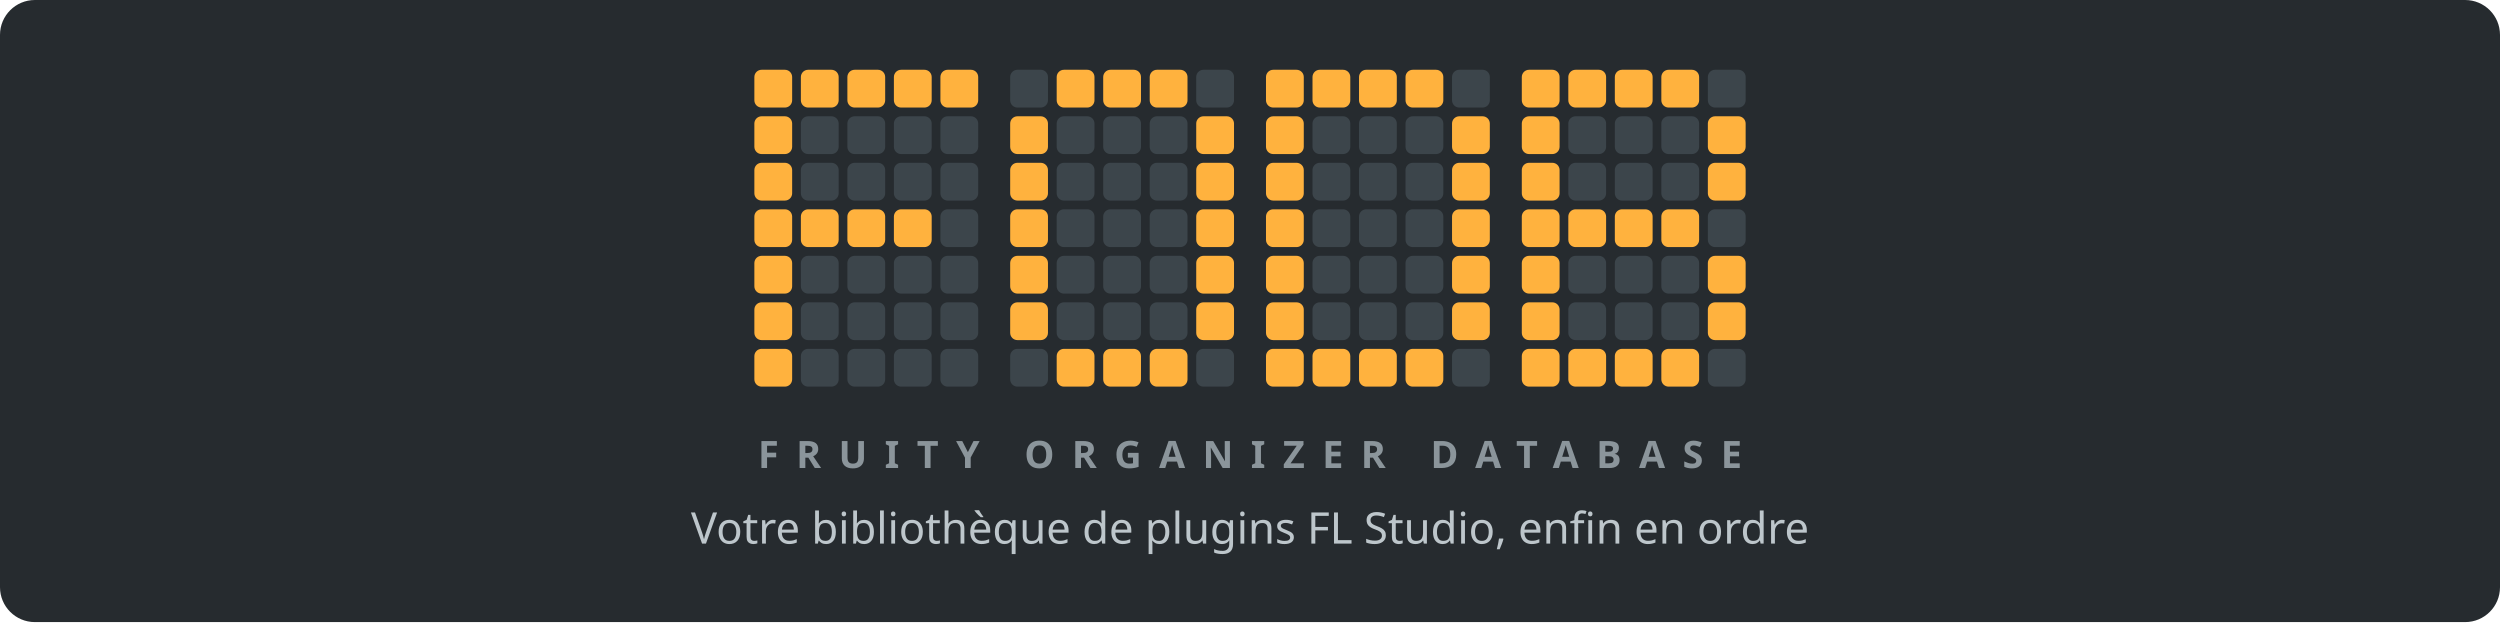
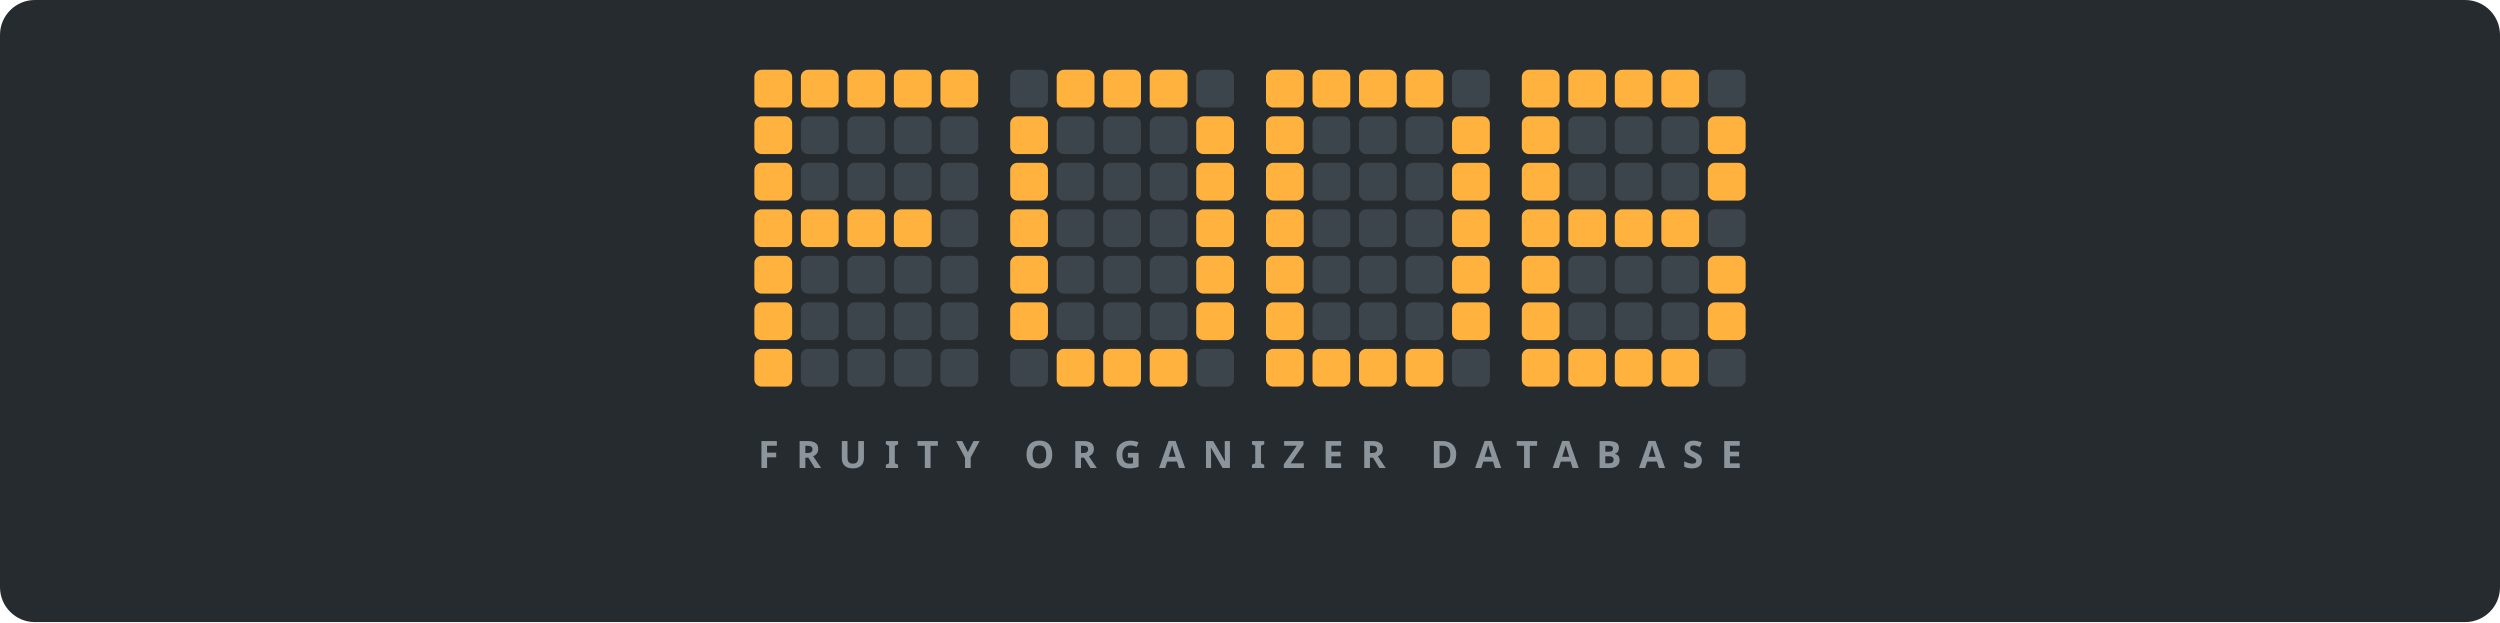
<svg xmlns="http://www.w3.org/2000/svg" viewBox="0 0 860 214" width="860" height="214" role="img" aria-label="FODB">
  <style>
.on{fill:#FFB23E;animation:hit 3.2s ease-out infinite}
.off{fill:#3C454B;animation:tick 3.2s ease-out infinite}
.title{font:600 13px Segoe UI, Noto Sans, Helvetica, Arial, sans-serif;letter-spacing:6px;fill:#8B959B}
- .tag{font:15px Segoe UI, Noto Sans, Helvetica, Arial, sans-serif;fill:#BDC6CB;animation:rise 1.1s ease-out both}
+ .tag{font:15px Segoe UI, Noto Sans, Helvetica, Arial, sans-serif;fill:#BDC6CB;opacity:0;animation:slogan 12s ease-in-out infinite both}
@keyframes hit{0%,100%{fill:#FFB23E;opacity:.86}4%{fill:#FFE3AE;opacity:1}20%{fill:#FFB23E;opacity:.86}}
@keyframes tick{0%,100%{fill:#3C454B}4%{fill:#6A747A}18%{fill:#3C454B}}
- @keyframes rise{from{opacity:0;transform:translateY(8px)}to{opacity:1;transform:none}}
- @media (prefers-reduced-motion:reduce){.on,.off,.tag{animation:none}}
+ @keyframes slogan{0%{opacity:0;transform:translateY(8px)}3%,30%{opacity:1;transform:none}33%,100%{opacity:0;transform:translateY(-6px)}}
+ @media (prefers-reduced-motion:reduce){.on,.off,.tag{animation:none}.first{opacity:1}}
</style>
  <rect width="860" height="214" rx="12" fill="#262B2F" />
  <rect class="on" x="259.5" y="24" width="13" height="13" rx="2.5" style="animation-delay:0.00s" />
  <rect class="on" x="275.5" y="24" width="13" height="13" rx="2.5" style="animation-delay:0.11s" />
  <rect class="on" x="291.5" y="24" width="13" height="13" rx="2.5" style="animation-delay:0.22s" />
  <rect class="on" x="307.5" y="24" width="13" height="13" rx="2.5" style="animation-delay:0.32s" />
  <rect class="on" x="323.5" y="24" width="13" height="13" rx="2.5" style="animation-delay:0.43s" />
  <rect class="on" x="259.5" y="40" width="13" height="13" rx="2.5" style="animation-delay:0.00s" />
  <rect class="off" x="275.5" y="40" width="13" height="13" rx="2.5" style="animation-delay:0.11s" />
  <rect class="off" x="291.5" y="40" width="13" height="13" rx="2.5" style="animation-delay:0.22s" />
  <rect class="off" x="307.5" y="40" width="13" height="13" rx="2.5" style="animation-delay:0.32s" />
  <rect class="off" x="323.5" y="40" width="13" height="13" rx="2.5" style="animation-delay:0.43s" />
  <rect class="on" x="259.5" y="56" width="13" height="13" rx="2.5" style="animation-delay:0.00s" />
  <rect class="off" x="275.5" y="56" width="13" height="13" rx="2.5" style="animation-delay:0.11s" />
  <rect class="off" x="291.5" y="56" width="13" height="13" rx="2.5" style="animation-delay:0.22s" />
  <rect class="off" x="307.5" y="56" width="13" height="13" rx="2.5" style="animation-delay:0.32s" />
  <rect class="off" x="323.5" y="56" width="13" height="13" rx="2.5" style="animation-delay:0.43s" />
  <rect class="on" x="259.5" y="72" width="13" height="13" rx="2.5" style="animation-delay:0.00s" />
  <rect class="on" x="275.5" y="72" width="13" height="13" rx="2.5" style="animation-delay:0.11s" />
  <rect class="on" x="291.5" y="72" width="13" height="13" rx="2.5" style="animation-delay:0.22s" />
  <rect class="on" x="307.5" y="72" width="13" height="13" rx="2.5" style="animation-delay:0.32s" />
  <rect class="off" x="323.5" y="72" width="13" height="13" rx="2.5" style="animation-delay:0.43s" />
  <rect class="on" x="259.5" y="88" width="13" height="13" rx="2.5" style="animation-delay:0.00s" />
  <rect class="off" x="275.5" y="88" width="13" height="13" rx="2.5" style="animation-delay:0.11s" />
  <rect class="off" x="291.5" y="88" width="13" height="13" rx="2.5" style="animation-delay:0.22s" />
  <rect class="off" x="307.5" y="88" width="13" height="13" rx="2.5" style="animation-delay:0.32s" />
  <rect class="off" x="323.5" y="88" width="13" height="13" rx="2.5" style="animation-delay:0.43s" />
  <rect class="on" x="259.5" y="104" width="13" height="13" rx="2.5" style="animation-delay:0.00s" />
  <rect class="off" x="275.5" y="104" width="13" height="13" rx="2.5" style="animation-delay:0.11s" />
  <rect class="off" x="291.5" y="104" width="13" height="13" rx="2.5" style="animation-delay:0.22s" />
  <rect class="off" x="307.5" y="104" width="13" height="13" rx="2.5" style="animation-delay:0.32s" />
  <rect class="off" x="323.5" y="104" width="13" height="13" rx="2.5" style="animation-delay:0.43s" />
  <rect class="on" x="259.5" y="120" width="13" height="13" rx="2.5" style="animation-delay:0.00s" />
  <rect class="off" x="275.5" y="120" width="13" height="13" rx="2.5" style="animation-delay:0.11s" />
  <rect class="off" x="291.5" y="120" width="13" height="13" rx="2.5" style="animation-delay:0.22s" />
  <rect class="off" x="307.5" y="120" width="13" height="13" rx="2.5" style="animation-delay:0.32s" />
  <rect class="off" x="323.5" y="120" width="13" height="13" rx="2.5" style="animation-delay:0.43s" />
  <rect class="off" x="347.5" y="24" width="13" height="13" rx="2.5" style="animation-delay:0.59s" />
  <rect class="on" x="363.5" y="24" width="13" height="13" rx="2.5" style="animation-delay:0.70s" />
  <rect class="on" x="379.5" y="24" width="13" height="13" rx="2.5" style="animation-delay:0.81s" />
  <rect class="on" x="395.5" y="24" width="13" height="13" rx="2.5" style="animation-delay:0.92s" />
  <rect class="off" x="411.5" y="24" width="13" height="13" rx="2.5" style="animation-delay:1.03s" />
  <rect class="on" x="347.5" y="40" width="13" height="13" rx="2.5" style="animation-delay:0.59s" />
  <rect class="off" x="363.5" y="40" width="13" height="13" rx="2.5" style="animation-delay:0.70s" />
  <rect class="off" x="379.5" y="40" width="13" height="13" rx="2.5" style="animation-delay:0.81s" />
  <rect class="off" x="395.5" y="40" width="13" height="13" rx="2.5" style="animation-delay:0.92s" />
  <rect class="on" x="411.5" y="40" width="13" height="13" rx="2.5" style="animation-delay:1.03s" />
  <rect class="on" x="347.5" y="56" width="13" height="13" rx="2.5" style="animation-delay:0.59s" />
  <rect class="off" x="363.5" y="56" width="13" height="13" rx="2.5" style="animation-delay:0.70s" />
  <rect class="off" x="379.5" y="56" width="13" height="13" rx="2.5" style="animation-delay:0.81s" />
  <rect class="off" x="395.5" y="56" width="13" height="13" rx="2.5" style="animation-delay:0.92s" />
  <rect class="on" x="411.5" y="56" width="13" height="13" rx="2.5" style="animation-delay:1.03s" />
  <rect class="on" x="347.5" y="72" width="13" height="13" rx="2.5" style="animation-delay:0.59s" />
  <rect class="off" x="363.5" y="72" width="13" height="13" rx="2.5" style="animation-delay:0.70s" />
  <rect class="off" x="379.5" y="72" width="13" height="13" rx="2.5" style="animation-delay:0.81s" />
  <rect class="off" x="395.5" y="72" width="13" height="13" rx="2.5" style="animation-delay:0.92s" />
  <rect class="on" x="411.5" y="72" width="13" height="13" rx="2.5" style="animation-delay:1.03s" />
  <rect class="on" x="347.5" y="88" width="13" height="13" rx="2.5" style="animation-delay:0.59s" />
  <rect class="off" x="363.5" y="88" width="13" height="13" rx="2.5" style="animation-delay:0.70s" />
  <rect class="off" x="379.5" y="88" width="13" height="13" rx="2.5" style="animation-delay:0.81s" />
  <rect class="off" x="395.5" y="88" width="13" height="13" rx="2.5" style="animation-delay:0.92s" />
  <rect class="on" x="411.5" y="88" width="13" height="13" rx="2.5" style="animation-delay:1.03s" />
  <rect class="on" x="347.5" y="104" width="13" height="13" rx="2.5" style="animation-delay:0.59s" />
  <rect class="off" x="363.5" y="104" width="13" height="13" rx="2.5" style="animation-delay:0.70s" />
  <rect class="off" x="379.5" y="104" width="13" height="13" rx="2.5" style="animation-delay:0.81s" />
  <rect class="off" x="395.5" y="104" width="13" height="13" rx="2.5" style="animation-delay:0.92s" />
  <rect class="on" x="411.5" y="104" width="13" height="13" rx="2.5" style="animation-delay:1.03s" />
  <rect class="off" x="347.5" y="120" width="13" height="13" rx="2.5" style="animation-delay:0.59s" />
  <rect class="on" x="363.5" y="120" width="13" height="13" rx="2.5" style="animation-delay:0.70s" />
  <rect class="on" x="379.5" y="120" width="13" height="13" rx="2.5" style="animation-delay:0.81s" />
  <rect class="on" x="395.5" y="120" width="13" height="13" rx="2.5" style="animation-delay:0.92s" />
  <rect class="off" x="411.5" y="120" width="13" height="13" rx="2.5" style="animation-delay:1.03s" />
  <rect class="on" x="435.5" y="24" width="13" height="13" rx="2.5" style="animation-delay:1.19s" />
  <rect class="on" x="451.5" y="24" width="13" height="13" rx="2.5" style="animation-delay:1.30s" />
  <rect class="on" x="467.5" y="24" width="13" height="13" rx="2.5" style="animation-delay:1.41s" />
  <rect class="on" x="483.5" y="24" width="13" height="13" rx="2.5" style="animation-delay:1.51s" />
  <rect class="off" x="499.5" y="24" width="13" height="13" rx="2.5" style="animation-delay:1.62s" />
  <rect class="on" x="435.5" y="40" width="13" height="13" rx="2.5" style="animation-delay:1.19s" />
  <rect class="off" x="451.5" y="40" width="13" height="13" rx="2.5" style="animation-delay:1.30s" />
  <rect class="off" x="467.5" y="40" width="13" height="13" rx="2.5" style="animation-delay:1.41s" />
  <rect class="off" x="483.5" y="40" width="13" height="13" rx="2.5" style="animation-delay:1.51s" />
  <rect class="on" x="499.5" y="40" width="13" height="13" rx="2.5" style="animation-delay:1.62s" />
  <rect class="on" x="435.5" y="56" width="13" height="13" rx="2.5" style="animation-delay:1.19s" />
  <rect class="off" x="451.5" y="56" width="13" height="13" rx="2.5" style="animation-delay:1.30s" />
  <rect class="off" x="467.5" y="56" width="13" height="13" rx="2.5" style="animation-delay:1.41s" />
  <rect class="off" x="483.5" y="56" width="13" height="13" rx="2.5" style="animation-delay:1.51s" />
  <rect class="on" x="499.5" y="56" width="13" height="13" rx="2.5" style="animation-delay:1.62s" />
  <rect class="on" x="435.5" y="72" width="13" height="13" rx="2.5" style="animation-delay:1.19s" />
  <rect class="off" x="451.5" y="72" width="13" height="13" rx="2.5" style="animation-delay:1.30s" />
  <rect class="off" x="467.5" y="72" width="13" height="13" rx="2.5" style="animation-delay:1.41s" />
  <rect class="off" x="483.5" y="72" width="13" height="13" rx="2.5" style="animation-delay:1.51s" />
  <rect class="on" x="499.5" y="72" width="13" height="13" rx="2.5" style="animation-delay:1.62s" />
  <rect class="on" x="435.5" y="88" width="13" height="13" rx="2.5" style="animation-delay:1.19s" />
  <rect class="off" x="451.5" y="88" width="13" height="13" rx="2.5" style="animation-delay:1.30s" />
  <rect class="off" x="467.5" y="88" width="13" height="13" rx="2.5" style="animation-delay:1.41s" />
  <rect class="off" x="483.5" y="88" width="13" height="13" rx="2.5" style="animation-delay:1.51s" />
  <rect class="on" x="499.5" y="88" width="13" height="13" rx="2.5" style="animation-delay:1.62s" />
  <rect class="on" x="435.5" y="104" width="13" height="13" rx="2.5" style="animation-delay:1.19s" />
  <rect class="off" x="451.5" y="104" width="13" height="13" rx="2.5" style="animation-delay:1.30s" />
  <rect class="off" x="467.5" y="104" width="13" height="13" rx="2.5" style="animation-delay:1.41s" />
  <rect class="off" x="483.5" y="104" width="13" height="13" rx="2.5" style="animation-delay:1.51s" />
  <rect class="on" x="499.5" y="104" width="13" height="13" rx="2.5" style="animation-delay:1.62s" />
  <rect class="on" x="435.5" y="120" width="13" height="13" rx="2.5" style="animation-delay:1.19s" />
  <rect class="on" x="451.5" y="120" width="13" height="13" rx="2.5" style="animation-delay:1.30s" />
  <rect class="on" x="467.5" y="120" width="13" height="13" rx="2.5" style="animation-delay:1.41s" />
  <rect class="on" x="483.5" y="120" width="13" height="13" rx="2.5" style="animation-delay:1.51s" />
  <rect class="off" x="499.5" y="120" width="13" height="13" rx="2.5" style="animation-delay:1.62s" />
  <rect class="on" x="523.5" y="24" width="13" height="13" rx="2.5" style="animation-delay:1.78s" />
  <rect class="on" x="539.5" y="24" width="13" height="13" rx="2.5" style="animation-delay:1.89s" />
  <rect class="on" x="555.5" y="24" width="13" height="13" rx="2.5" style="animation-delay:2.00s" />
  <rect class="on" x="571.5" y="24" width="13" height="13" rx="2.5" style="animation-delay:2.11s" />
  <rect class="off" x="587.5" y="24" width="13" height="13" rx="2.5" style="animation-delay:2.22s" />
  <rect class="on" x="523.5" y="40" width="13" height="13" rx="2.5" style="animation-delay:1.78s" />
  <rect class="off" x="539.5" y="40" width="13" height="13" rx="2.5" style="animation-delay:1.89s" />
  <rect class="off" x="555.5" y="40" width="13" height="13" rx="2.5" style="animation-delay:2.00s" />
  <rect class="off" x="571.5" y="40" width="13" height="13" rx="2.5" style="animation-delay:2.11s" />
  <rect class="on" x="587.5" y="40" width="13" height="13" rx="2.5" style="animation-delay:2.22s" />
  <rect class="on" x="523.5" y="56" width="13" height="13" rx="2.5" style="animation-delay:1.78s" />
  <rect class="off" x="539.5" y="56" width="13" height="13" rx="2.5" style="animation-delay:1.89s" />
  <rect class="off" x="555.5" y="56" width="13" height="13" rx="2.5" style="animation-delay:2.00s" />
  <rect class="off" x="571.5" y="56" width="13" height="13" rx="2.5" style="animation-delay:2.11s" />
  <rect class="on" x="587.5" y="56" width="13" height="13" rx="2.5" style="animation-delay:2.22s" />
  <rect class="on" x="523.5" y="72" width="13" height="13" rx="2.5" style="animation-delay:1.78s" />
  <rect class="on" x="539.5" y="72" width="13" height="13" rx="2.5" style="animation-delay:1.89s" />
  <rect class="on" x="555.5" y="72" width="13" height="13" rx="2.5" style="animation-delay:2.00s" />
  <rect class="on" x="571.5" y="72" width="13" height="13" rx="2.5" style="animation-delay:2.11s" />
  <rect class="off" x="587.5" y="72" width="13" height="13" rx="2.5" style="animation-delay:2.22s" />
  <rect class="on" x="523.5" y="88" width="13" height="13" rx="2.5" style="animation-delay:1.78s" />
  <rect class="off" x="539.5" y="88" width="13" height="13" rx="2.5" style="animation-delay:1.89s" />
  <rect class="off" x="555.5" y="88" width="13" height="13" rx="2.5" style="animation-delay:2.00s" />
  <rect class="off" x="571.5" y="88" width="13" height="13" rx="2.5" style="animation-delay:2.11s" />
  <rect class="on" x="587.5" y="88" width="13" height="13" rx="2.5" style="animation-delay:2.22s" />
  <rect class="on" x="523.5" y="104" width="13" height="13" rx="2.5" style="animation-delay:1.78s" />
  <rect class="off" x="539.5" y="104" width="13" height="13" rx="2.5" style="animation-delay:1.89s" />
  <rect class="off" x="555.5" y="104" width="13" height="13" rx="2.5" style="animation-delay:2.00s" />
  <rect class="off" x="571.5" y="104" width="13" height="13" rx="2.5" style="animation-delay:2.11s" />
  <rect class="on" x="587.5" y="104" width="13" height="13" rx="2.5" style="animation-delay:2.22s" />
  <rect class="on" x="523.5" y="120" width="13" height="13" rx="2.5" style="animation-delay:1.78s" />
  <rect class="on" x="539.5" y="120" width="13" height="13" rx="2.5" style="animation-delay:1.89s" />
  <rect class="on" x="555.5" y="120" width="13" height="13" rx="2.5" style="animation-delay:2.00s" />
  <rect class="on" x="571.5" y="120" width="13" height="13" rx="2.5" style="animation-delay:2.11s" />
  <rect class="off" x="587.5" y="120" width="13" height="13" rx="2.5" style="animation-delay:2.22s" />
  <text class="title" x="430.0" y="161" text-anchor="middle">FRUITY ORGANIZER DATABASE</text>
-   <text class="tag" x="430.0" y="187" text-anchor="middle">Votre bibliothèque de plugins FL Studio, enfin en ordre</text>
+   <text class="tag first" x="430.0" y="187" text-anchor="middle" style="animation-delay:0s">Un ordre parfait dans votre bibliothèque.</text>
+   <text class="tag" x="430.0" y="187" text-anchor="middle" style="animation-delay:4s">L'organiseur pour ceux qui en ont assez de faire défiler des listes.</text>
+   <text class="tag" x="430.0" y="187" text-anchor="middle" style="animation-delay:8s">Trop d'outils ? Chaque chose à sa place !</text>
</svg>
